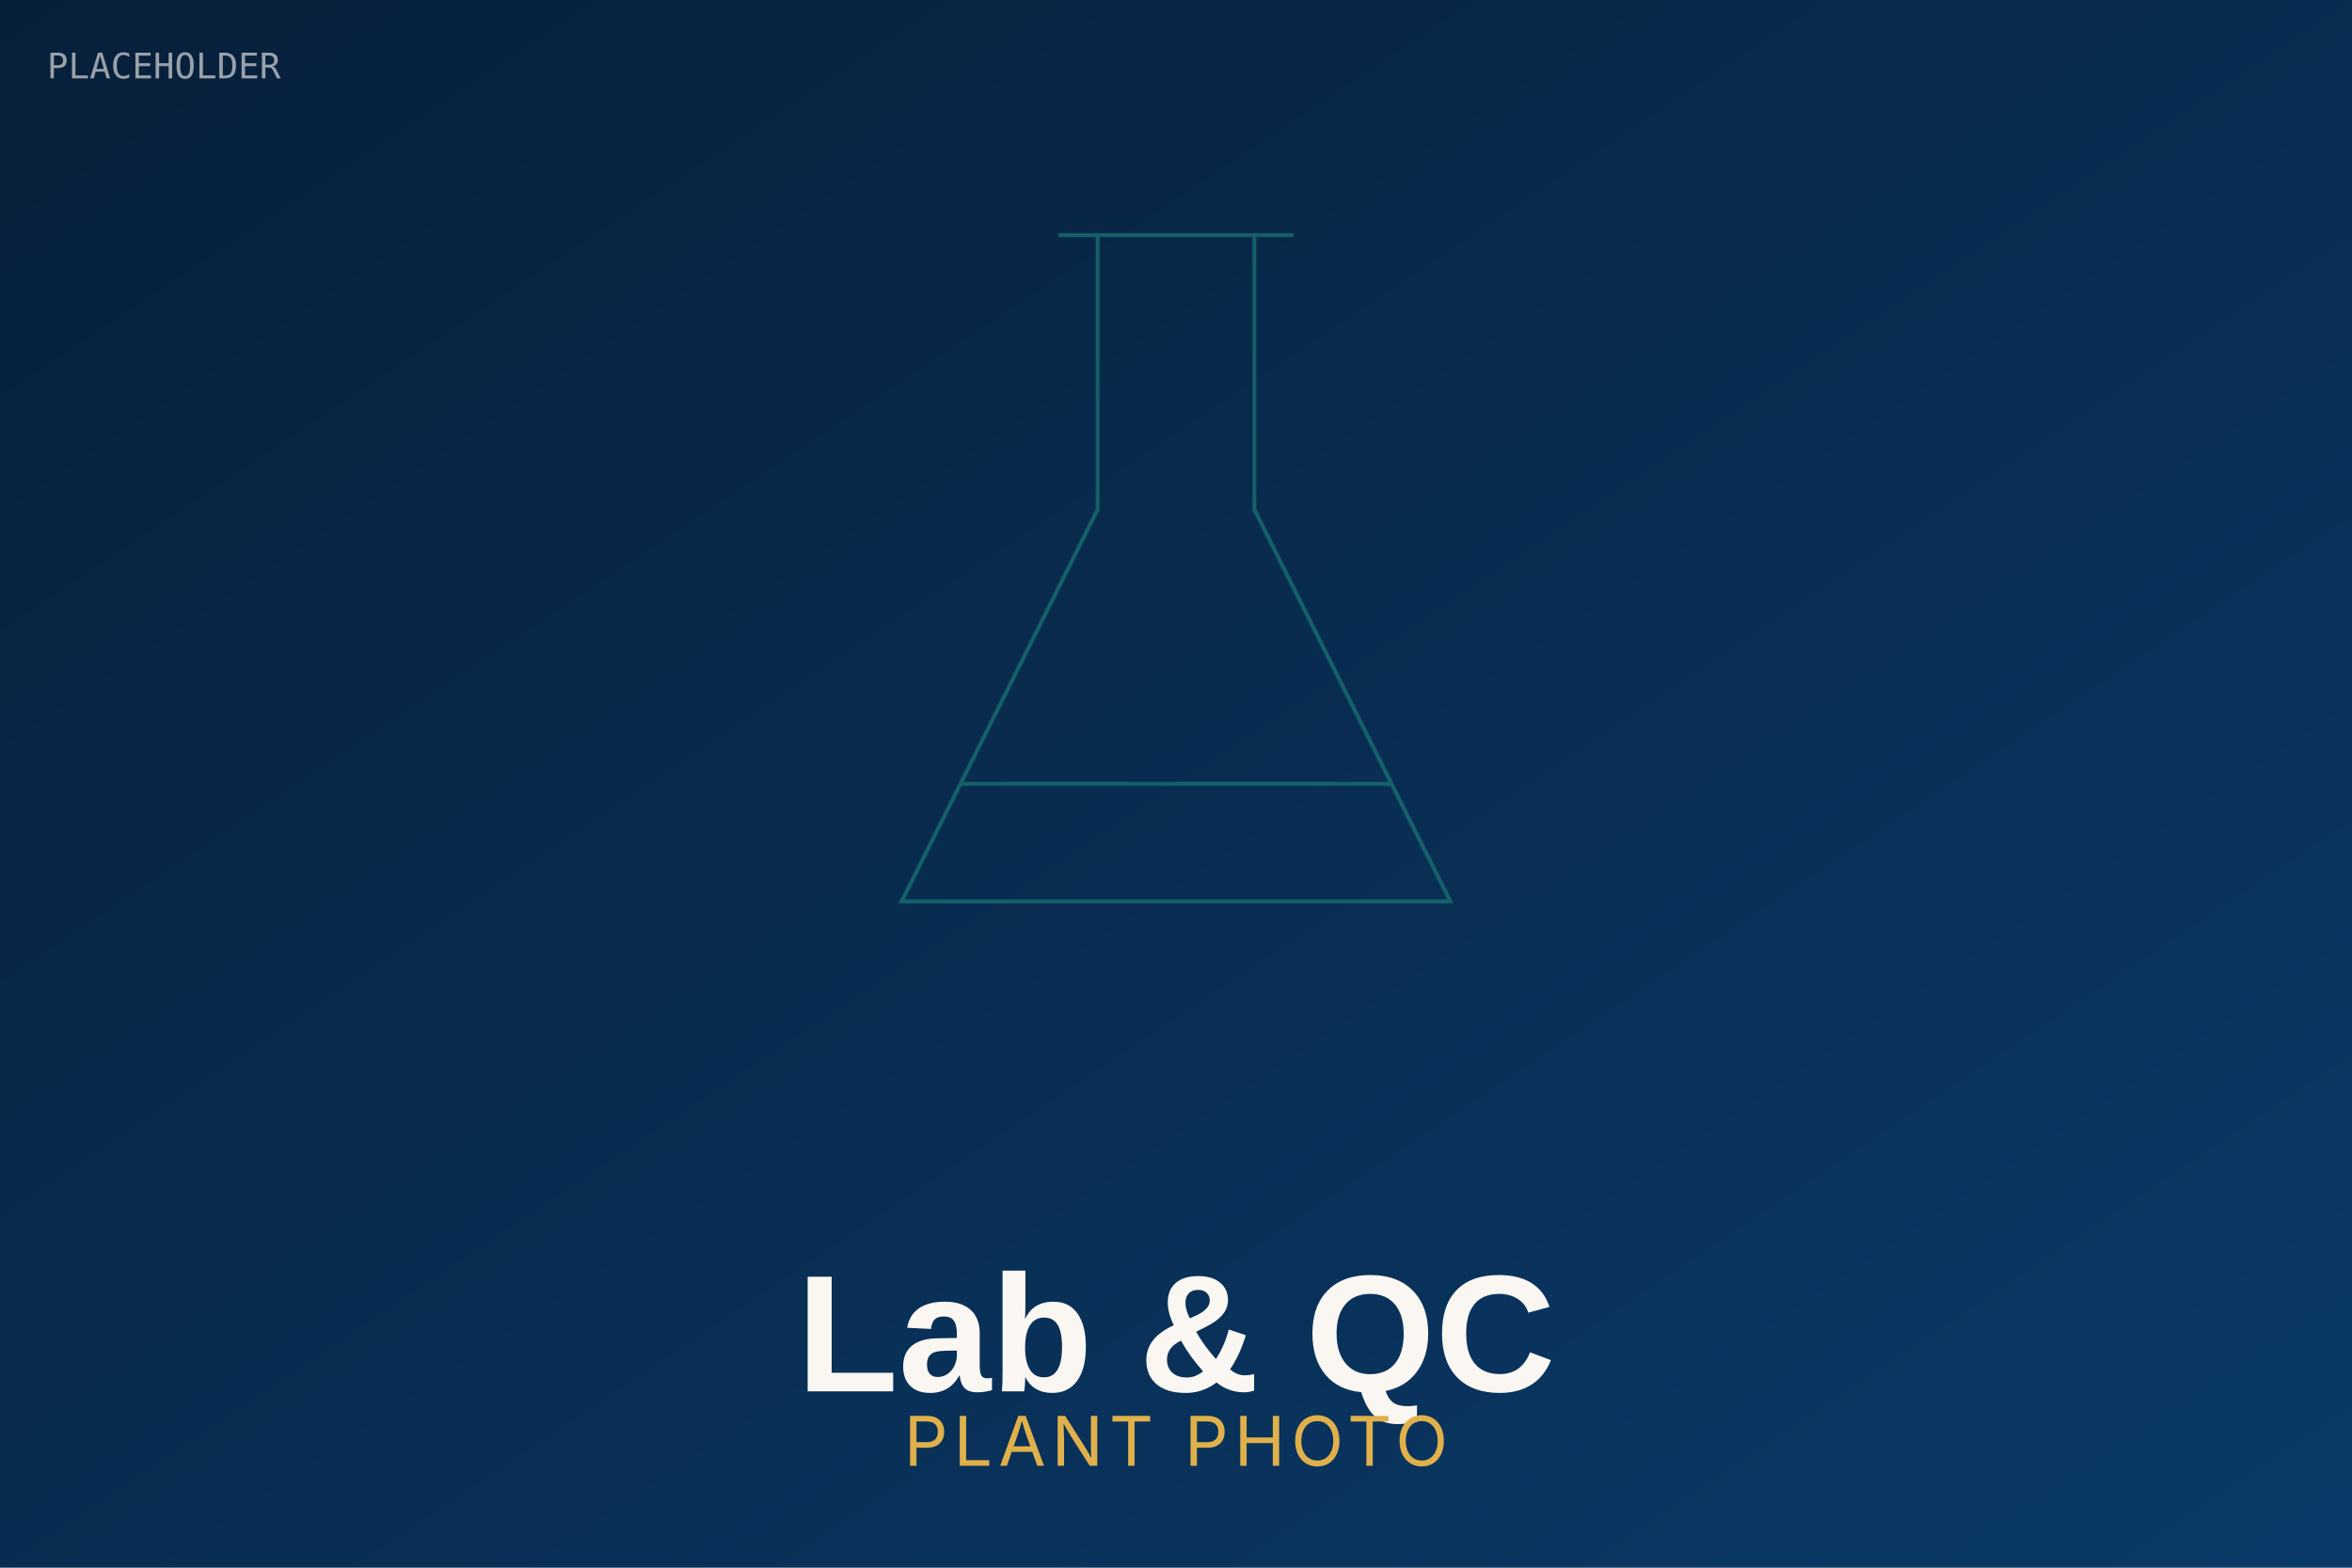
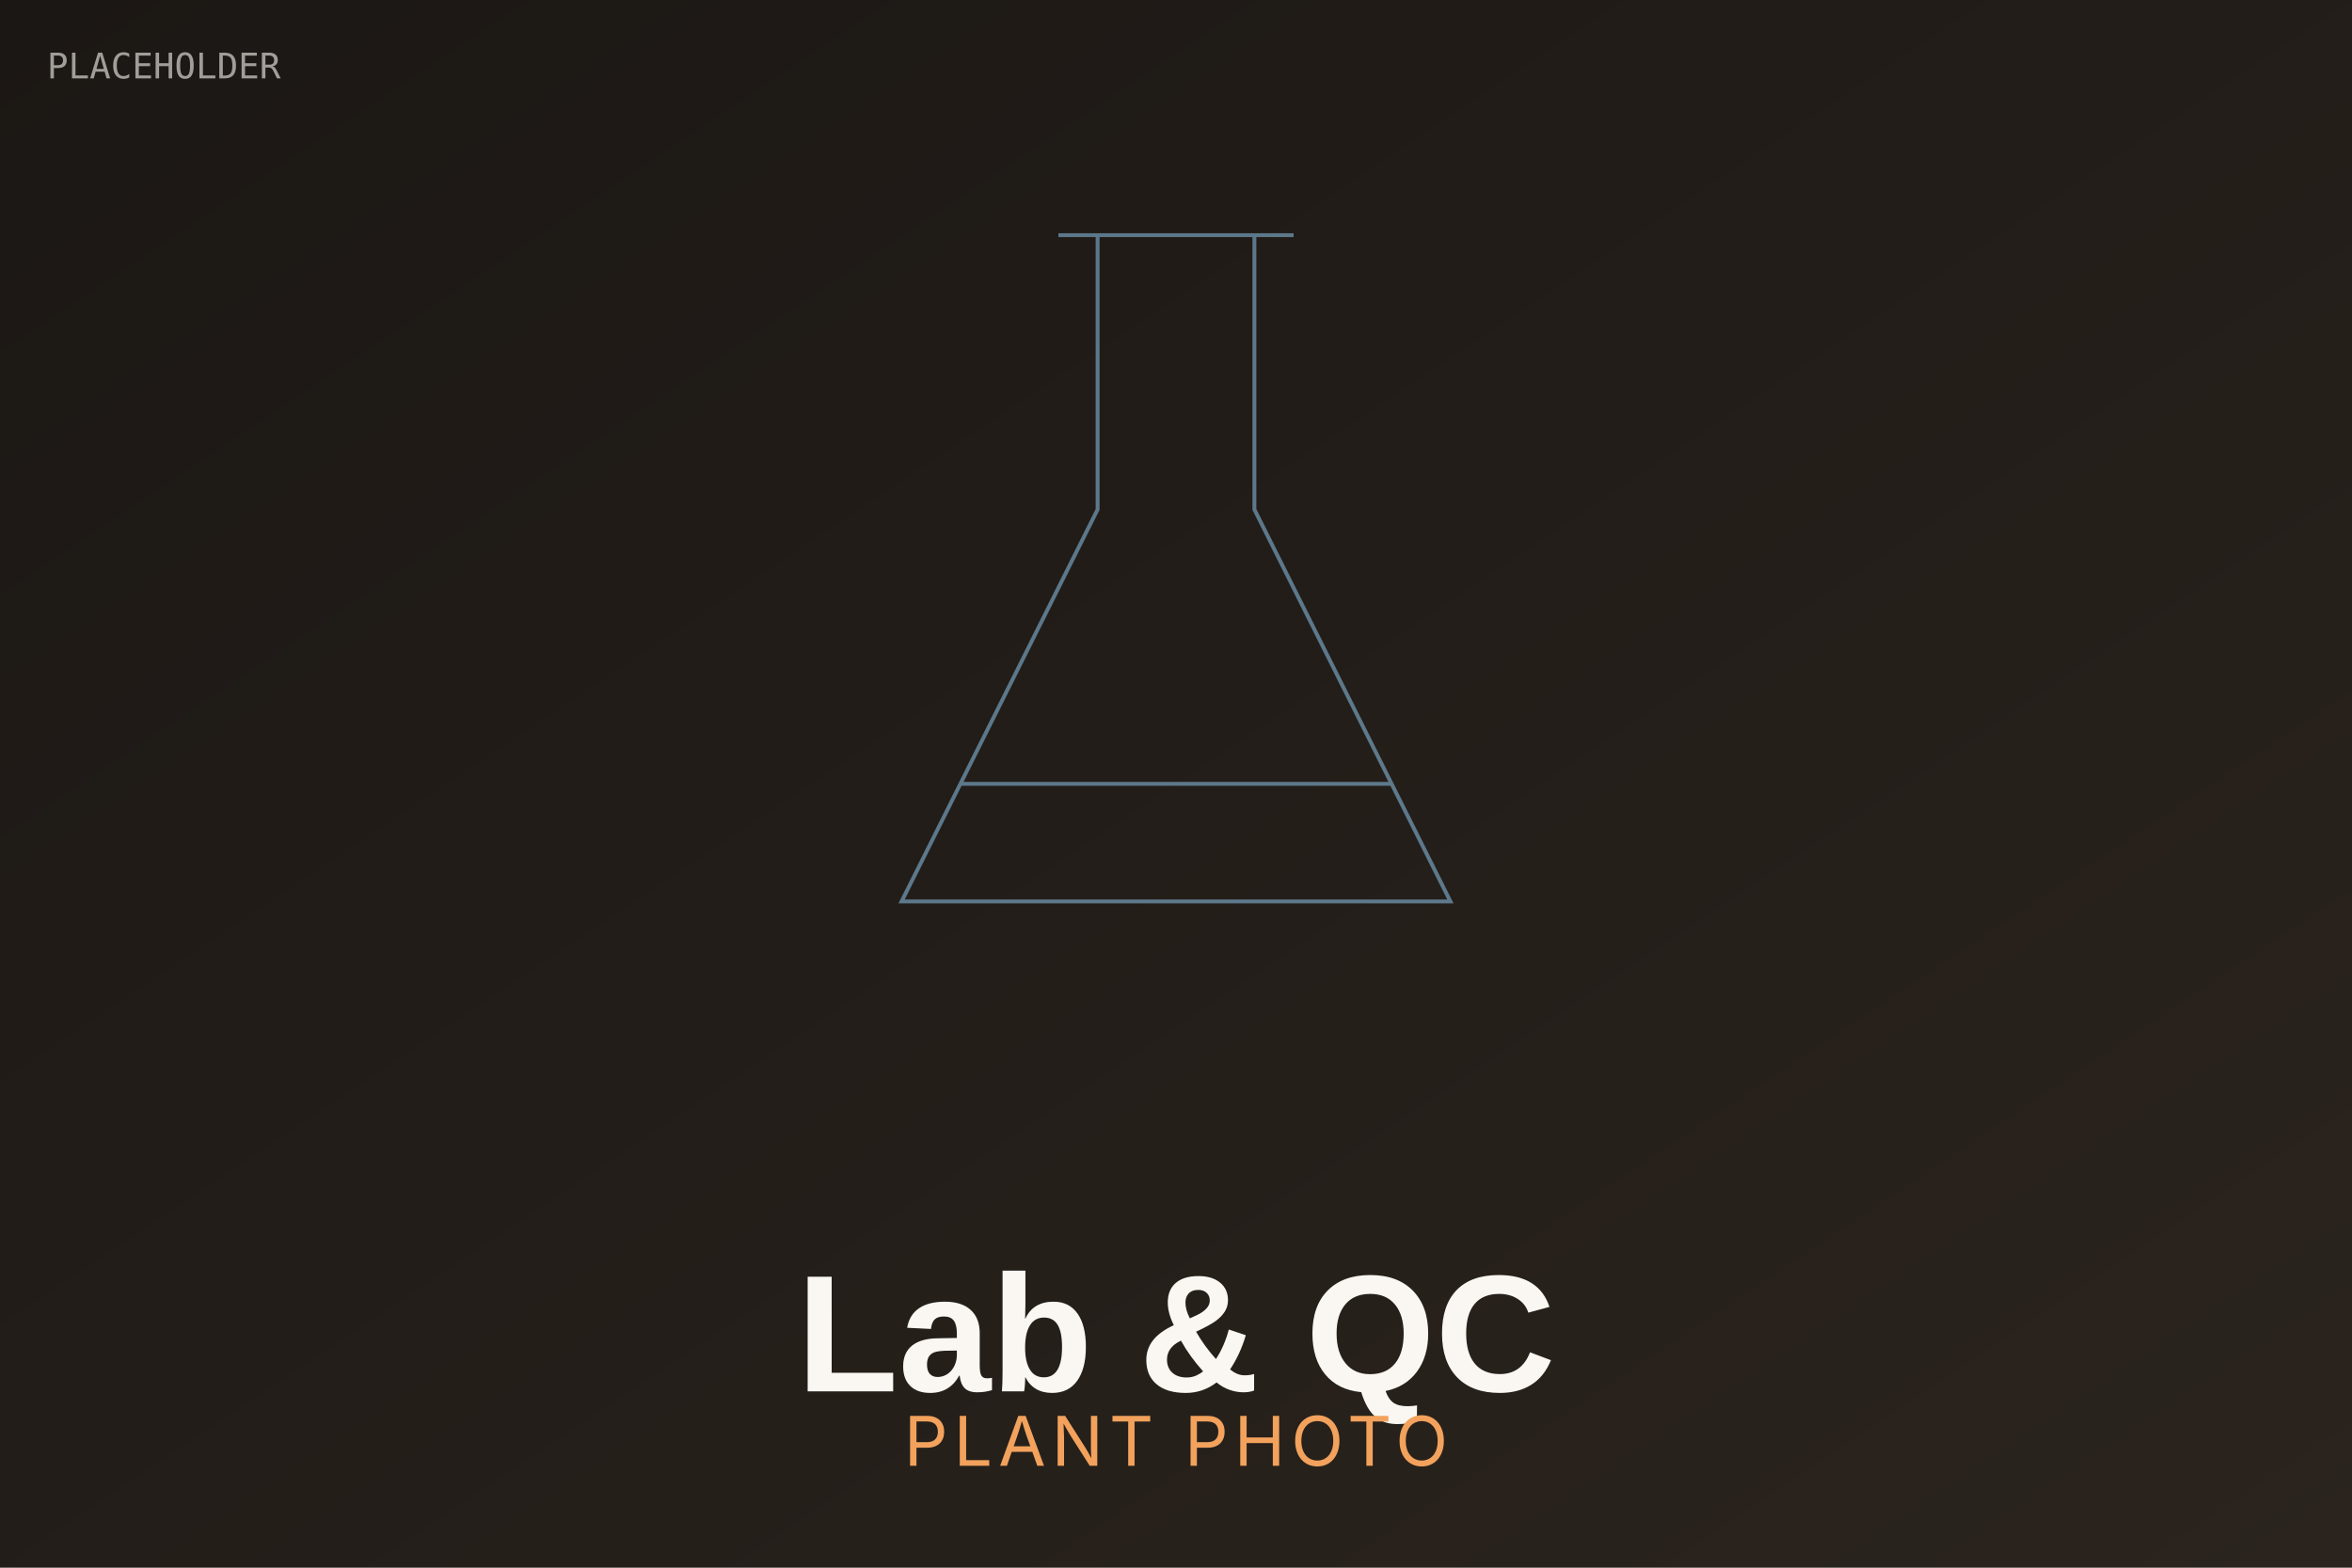
<svg xmlns="http://www.w3.org/2000/svg" viewBox="0 0 1200 800" width="1200" height="800">
  <defs>
    <linearGradient id="g" x1="0" y1="0" x2="1" y2="1">
-       <stop offset="0" stop-color="#071F3A" />
-       <stop offset="1" stop-color="#0A3A68" />
+       <stop offset="0" stop-color="#1B1714" />
+       <stop offset="1" stop-color="#2B241E" />
    </linearGradient>
  </defs>
  <rect width="1200" height="800" fill="url(#g)" />
-   <g fill="none" stroke="#1E8C7E" stroke-width="2" opacity=".55">
+   <g fill="none" stroke="#8CC3E8" stroke-width="2" opacity=".55">
    <path d="M540 120h120M560 120v140l-100 200h280l-100-200V120" />
    <path d="M490 400h220" />
  </g>
  <text x="600.0" y="710" text-anchor="middle" font-family="Plus Jakarta Sans,Arial,sans-serif" font-weight="800" font-size="85" fill="#FAF7F2">Lab &amp; QC</text>
-   <text x="600.0" y="748" text-anchor="middle" font-family="Inter,Arial,sans-serif" font-size="35" fill="#E0B04A" letter-spacing="3">PLANT PHOTO</text>
+   <text x="600.0" y="748" text-anchor="middle" font-family="Inter,Arial,sans-serif" font-size="35" fill="#F2A25C" letter-spacing="3">PLANT PHOTO</text>
  <text x="24" y="40" font-family="JetBrains Mono,monospace" font-size="18" fill="#FAF7F2" opacity=".6">PLACEHOLDER</text>
</svg>
